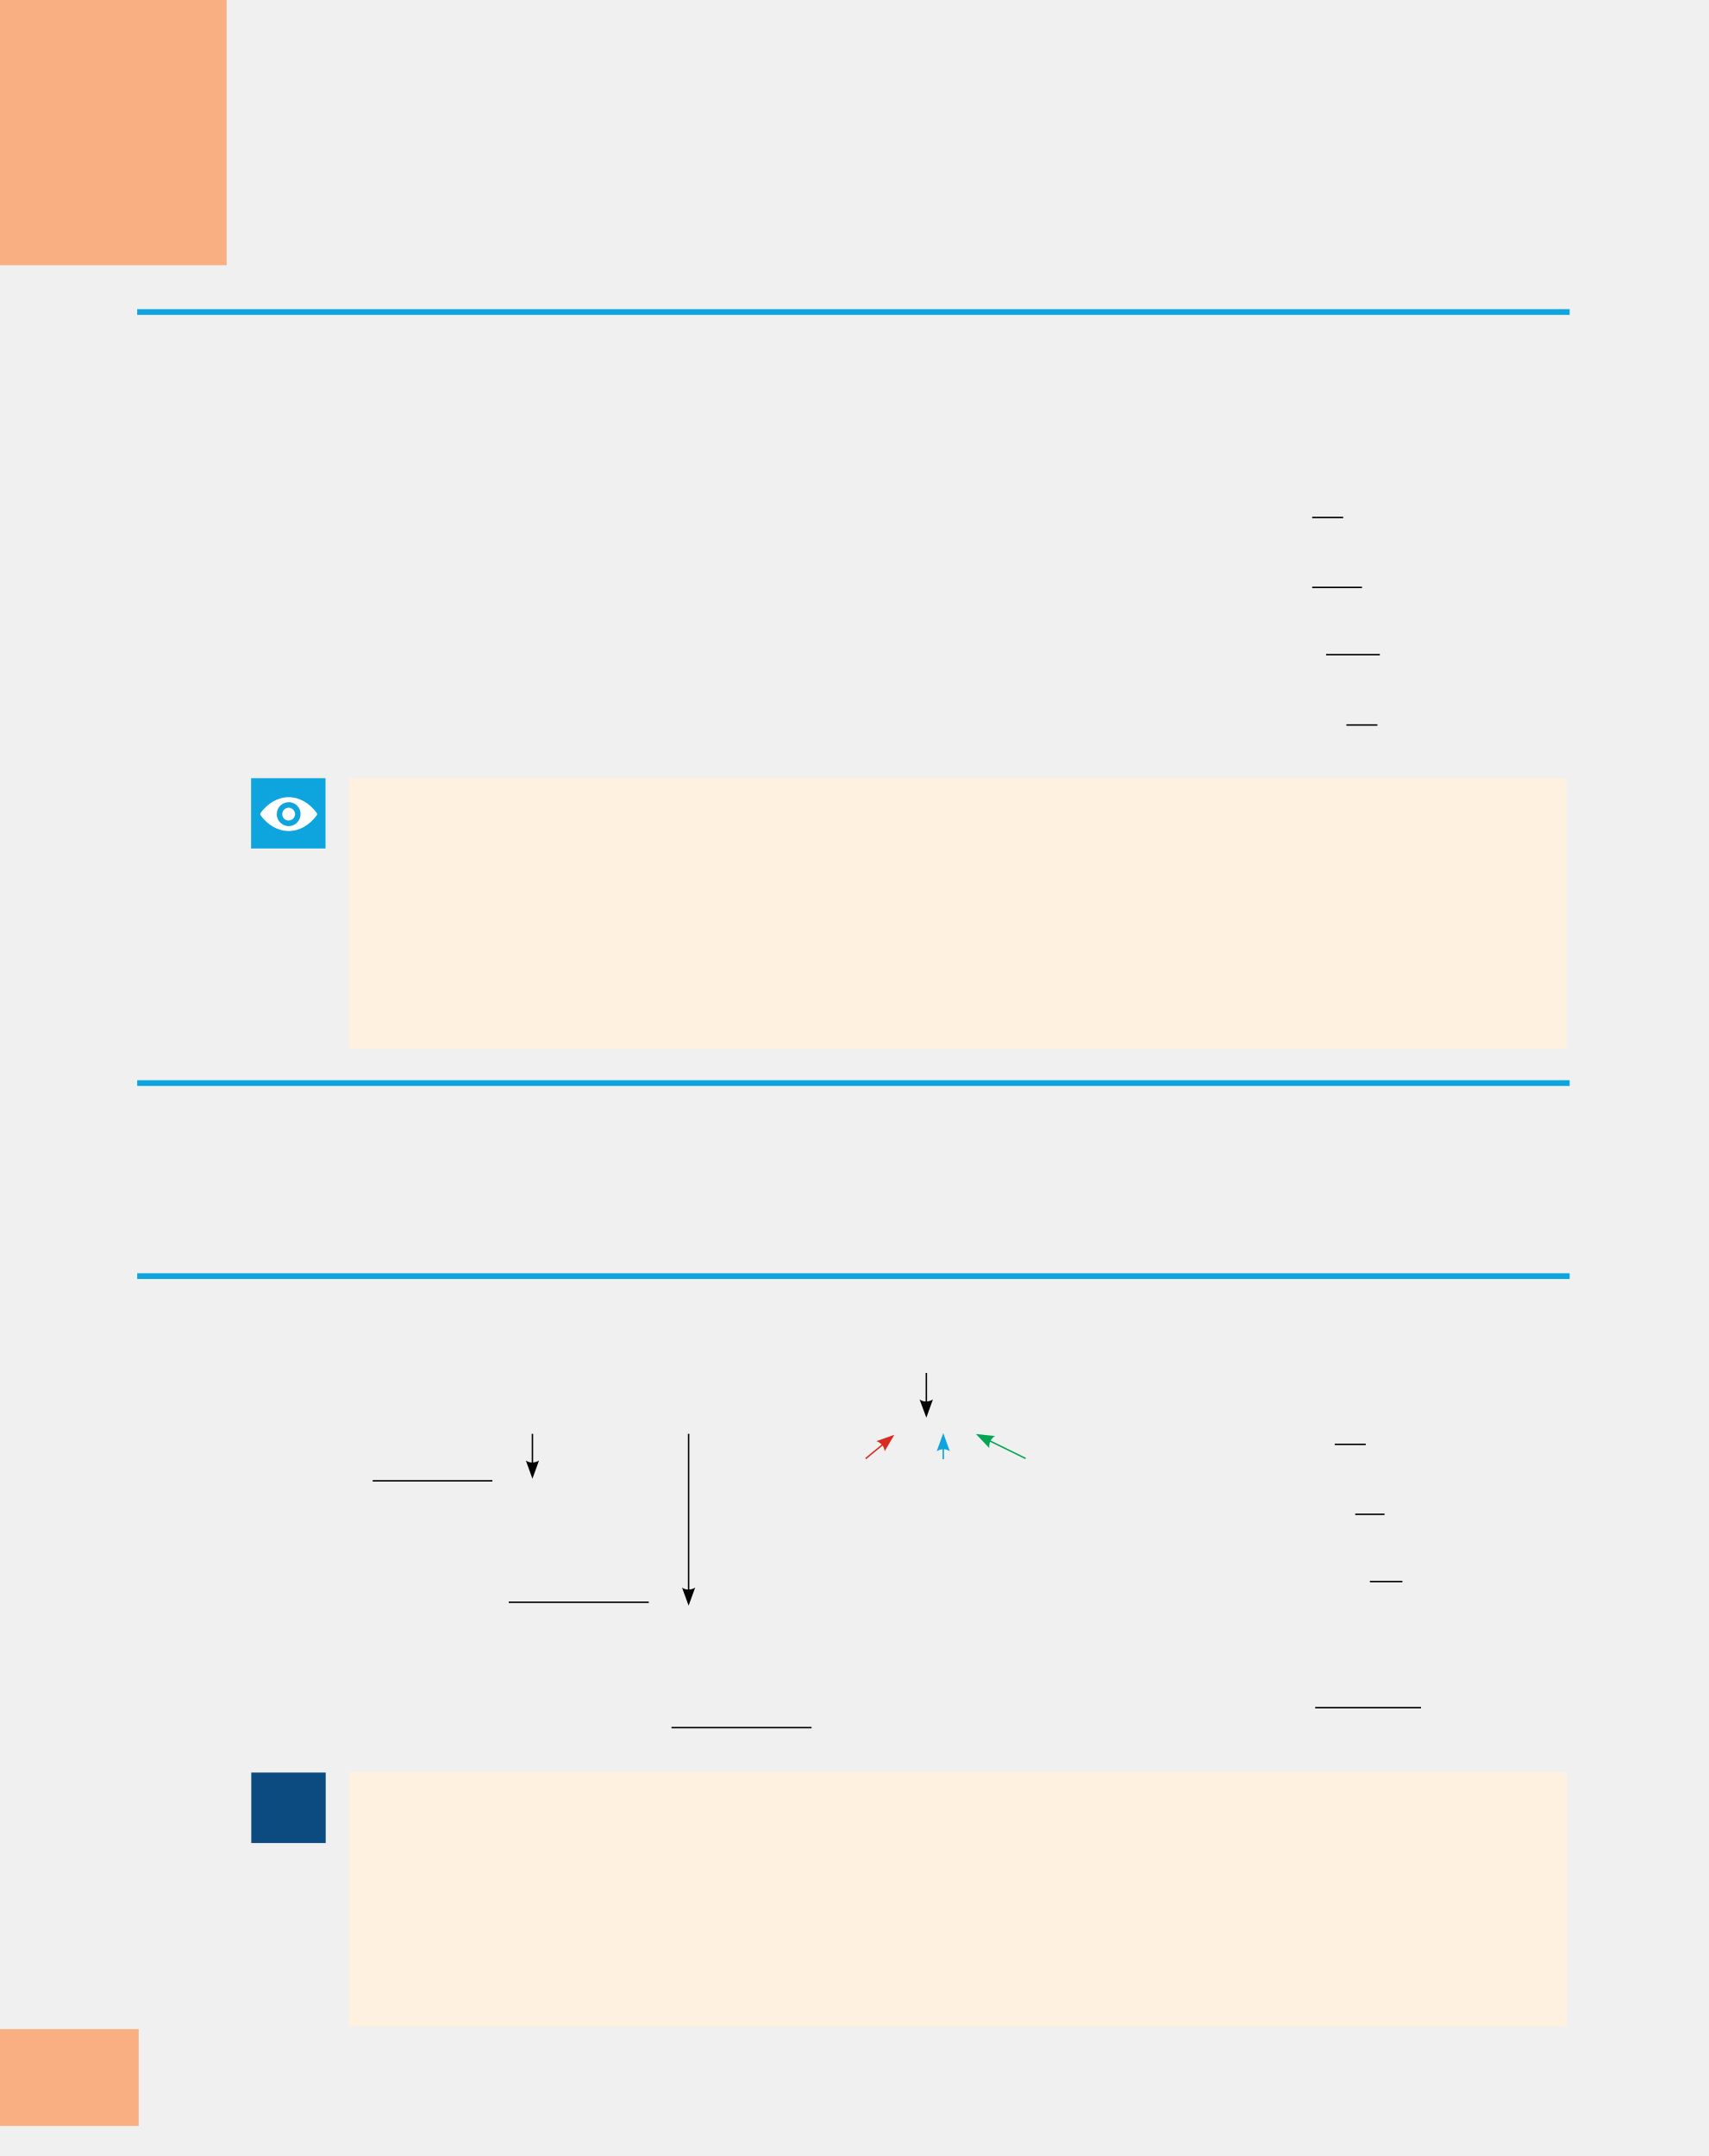
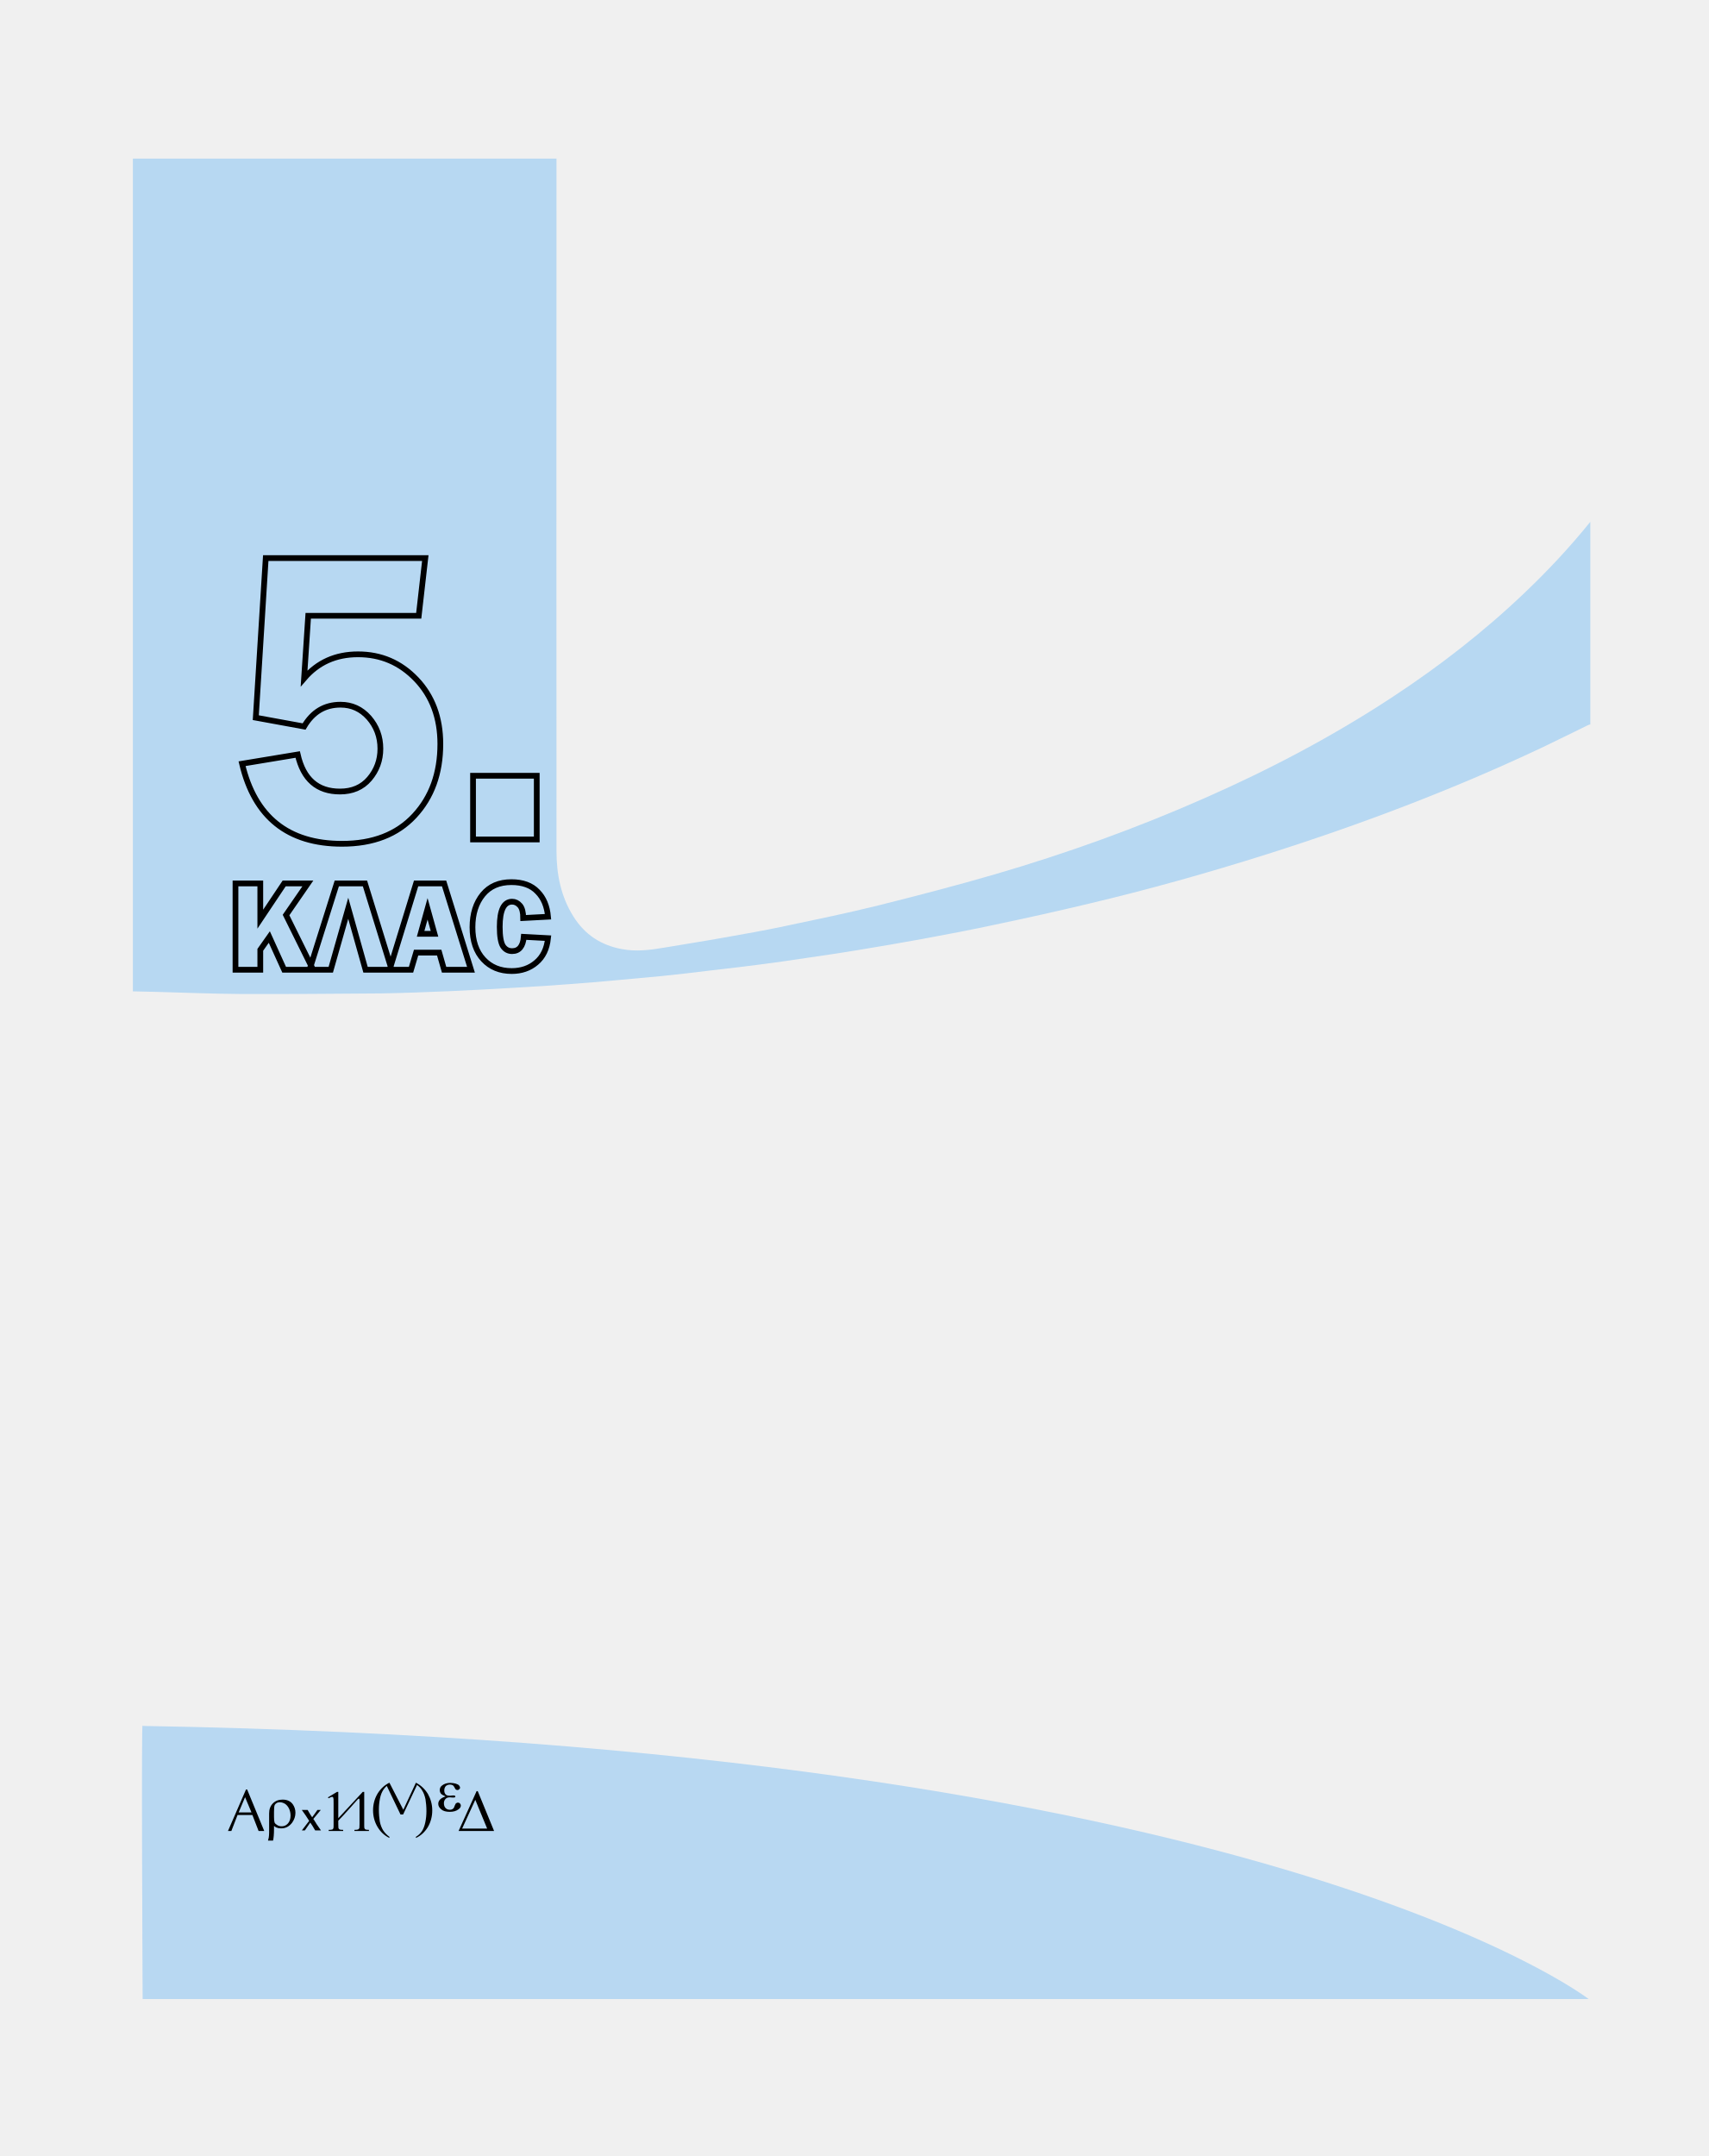
<svg xmlns="http://www.w3.org/2000/svg" viewBox="0 0 909 1147" version="1.1">
  <defs>
-     <clipPath id="c0_6">
-       <path d="M138.5,442.1v-18h30.3v18Z" />
+     <clipPath id="c0_1">
+       <path d="M121.3,979.2V948.4H262.9v30.8Z" />
    </clipPath>
    <style type="text/css">
- .g0_6{
- fill: #FAAF82;
+ .g0_1{
+ fill: #B7D8F2;
}
- .g1_6{
- fill: #FFF1E0;
+ .g1_1{
+ fill: #B8D8F2;
}
- .g2_6{
- fill: #0C4B7F;
- }
- .g3_6{
+ .g2_1{
fill: none;
- stroke: #0EA5DF;
+ stroke: #000;
stroke-width: 3.055;
}
- .g4_6{
- fill: none;
- stroke: #000;
- stroke-width: 0.763;
- }
- .g5_6{
+ .g3_1{
fill: #000;
- }
- .g6_6{
- fill: none;
- stroke: #D82C20;
- stroke-width: 0.763;
- }
- .g7_6{
- fill: #D82C20;
- }
- .g8_6{
- fill: none;
- stroke: #0EA5DF;
- stroke-width: 0.763;
- }
- .g9_6{
- fill: #0EA5DF;
- }
- .ga_6{
- fill: none;
- stroke: #00A651;
- stroke-width: 0.763;
- }
- .gb_6{
- fill: #00A651;
- }
- .gc_6{
- fill: #FFF;
}
</style>
  </defs>
-   <path d="M0,1131H73.8v-51.5H0V1131Z" class="g0_6" />
-   <path d="M185.7,1078.2h648V942.8h-648v135.4Z" class="g1_6" />
-   <path d="M133.7,980.5h39.6V943H133.7v37.5Z" class="g2_6" />
-   <path d="M73,166H835.2M73,576.2H835.2M73,678.9H835.2" class="g3_6" />
-   <path d="M0,141.1H120.6V0H0V141.1Z" class="g0_6" />
-   <path d="M698.2,275.3h16.5m-16.5,37.2h26.5m-19.1,35.8h28.6m-17.8,37.4h16.5m-240,344.7v16.5" class="g4_6" />
-   <path d="M492.9,754.2l3.5,-9.7c0,0,-3.5,2.5,-7.1,0l3.6,9.7Z" class="g5_6" />
-   <path d="M460.6,776l9.8,-8.1" class="g6_6" />
-   <path d="M475.9,763.3l-9.6,3.4c0,0,4.1,1.2,4.4,5.4l5.2,-8.8Z" class="g7_6" />
-   <path d="M501.9,776.3v-6.7" class="g8_6" />
-   <path d="M501.9,762.4l-3.5,9.7c0,0,3.5,-2.5,7,0l-3.5,-9.7Z" class="g9_6" />
-   <path d="M525.7,766.1l20,9.8" class="ga_6" />
-   <path d="M519.3,762.9l7.1,7.5c0,0,-.7,-4.3,3.1,-6.4l-10.2,-1.1Z" class="gb_6" />
-   <path d="M198.3,787.8H262m8.7,64.6h74.5M283.3,762.8v16.6" class="g4_6" />
-   <path d="M283.3,786.7l3.5,-9.7c0,0,-3.5,2.4,-7,0l3.5,9.7Z" class="g5_6" />
-   <path d="M366.4,762.8V847" class="g4_6" />
-   <path d="M366.4,854.2l3.5,-9.6c0,0,-3.5,2.4,-7,0l3.5,9.6Z" class="g5_6" />
-   <path d="M357.3,919.1h74.5M710.2,768.4h16.5m-5.6,37.2h15.6m-7.8,35.8h17.3m-46.4,67.1h56.3" class="g4_6" />
-   <path d="M185.6,558H833.5V414H185.6V558Z" class="g1_6" />
-   <path d="M133.6,451.4h39.6V414H133.6v37.4Z" class="g9_6" />
-   <path clip-path="url(#c0_6)" d="M153.8,436.5c-2,.2,-3.8,-1.5,-3.6,-3.6c.1,-1.7,1.5,-3.1,3.2,-3.2c2,-.1,3.7,1.6,3.6,3.6c-.1,1.7,-1.5,3.1,-3.2,3.2m.2,3c-3.8,.2,-7,-3,-6.7,-6.8c.2,-3.2,2.7,-5.7,5.9,-5.9c3.8,-.3,7,2.9,6.7,6.7c-.2,3.2,-2.7,5.8,-5.9,6m-.4,-15.4c-5.8,0,-11,3.2,-14.9,8.3c-.3,.4,-.3,1,0,1.4c3.9,5.2,9.1,8.3,14.9,8.3c5.8,0,11,-3.1,14.9,-8.3c.3,-.4,.3,-1,0,-1.4c-3.9,-5.1,-9.1,-8.3,-14.9,-8.3Z" class="gc_6" />
+   <path d="M296.1,84.4c0,.7,0,1.4,0,2.1c0,122.1,-.1,244.2,0,366.3c0,12.4,2.4,24.2,8.9,34.6c6.2,10,15,15.5,25.8,17.5c7.7,1.5,15.3,.5,22.9,-.8c10.5,-1.8,21,-3.4,31.5,-5.3c10.8,-1.9,21.6,-3.8,32.4,-6.1c16.6,-3.5,33.2,-6.9,49.7,-11c20.8,-5.2,41.6,-10.6,62.2,-16.6c38,-11.1,75.3,-24.5,111.7,-40.6c34.5,-15.2,68,-32.8,99.9,-53.8c24.8,-16.3,48.3,-34.5,70.1,-55.3c12.4,-11.8,24.1,-24.3,35,-37.8V385.4c-.4,.1,-.9,.2,-1.3,.4c-8.2,4,-16.4,8.1,-24.6,12c-47.5,22.4,-96.2,40.8,-145.7,56.5c-31.6,10,-63.3,18.9,-95.4,26.5c-16.7,4,-33.4,7.7,-50.1,11.2c-12.9,2.8,-25.8,5.2,-38.7,7.6c-11.4,2.1,-22.8,4,-34.2,5.9c-9,1.5,-17.9,2.8,-26.9,4.1c-8.5,1.3,-17,2.5,-25.5,3.6c-8.6,1.1,-17.2,2.1,-25.8,3.1c-8.7,1.1,-17.5,2.1,-26.3,3c-7.5,.7,-15.2,1.4,-22.8,2.1c-8.8,.8,-17.6,1.6,-26.4,2.2c-9.1,.7,-18.2,1.3,-27.3,1.8c-11.9,.7,-23.9,1.4,-35.8,1.9c-12.2,.5,-24.4,1,-36.6,1.2c-25.1,.2,-50.2,.4,-75.3,.3c-14.6,-.1,-29.1,-.7,-43.7,-1.1c-4.3,-.1,-8.7,-.2,-13.1,-.3V84.4Z" class="g0_1" />
+   <path d="M75.9,918.2c-.8,-9.4,0,145.3,0,145.3H845.3c0,0,-174,-135.2,-769.4,-145.3Z" class="g1_1" />
+   <path d="M226.3,296.9H141.4l-5.3,84.9l25.7,4.7c4.6,-7.8,11,-11.6,19.4,-11.6c6,0,11,2.3,15.1,6.9c4,4.6,6.1,10.1,6.1,16.5c0,6.2,-2,11.5,-5.8,16c-3.9,4.6,-9.2,6.8,-15.7,6.8c-12,0,-19.5,-6.5,-22.5,-19.7l-29.6,4.9c6.7,28.4,24.5,42.6,53.2,42.6c16.5,0,29.3,-5,38.5,-14.9c9.2,-9.9,13.8,-22.6,13.8,-38.2c0,-14,-4.3,-25.5,-12.8,-34.4c-8.5,-8.9,-18.8,-13.3,-31,-13.3c-11.9,0,-21.4,4.3,-28.7,12.8L164,327.6h58.8l3.5,-30.7Zm59.3,115.8H251.7v33.9h33.9V412.7ZM152.2,486.8L163.8,470H151.2l-12.7,19V470H125.3v45.9h13.2V505.3l4.8,-6.8l7.9,17.4h15.4L152.2,486.8Zm33.1,-3.6l9.2,32.7h13.9L194.2,470h-15l-14.5,45.9H176l9.3,-32.7Zm65.3,32.7L236.3,470H221.4l-14.1,45.9h11.4l2.7,-9.1h12.3l2.6,9.1h14.3ZM227.5,483.5l3.7,13.3h-7.4l3.7,-13.3Zm45,22.5c-2.1,0,-3.7,-.9,-4.9,-2.7c-1.1,-1.8,-1.7,-5.2,-1.7,-10.2c0,-8.9,2.2,-13.4,6.6,-13.4c1.6,0,3,.7,4.2,2.1c1.1,1.3,1.7,3.6,1.7,6.6l13.2,-.7c-.5,-5.5,-2.3,-10,-5.6,-13.3c-3.2,-3.4,-7.9,-5.1,-13.9,-5.1c-6.5,0,-11.6,2.2,-15.2,6.6c-3.6,4.4,-5.5,10.2,-5.5,17.4c0,7.3,2,13,5.8,17.1c3.8,4.1,8.8,6.2,15.1,6.2c5.1,0,9.5,-1.5,13,-4.5c3.6,-3,5.7,-7.3,6.3,-13l-12.9,-.7c-.4,5,-2.5,7.6,-6.2,7.6Z" class="g2_1" />
+   <path d="M164.5,968.7c-.4,-.6,-1,-1.5,-1.8,-2.8c-.9,-1.2,-1.5,-2.1,-1.9,-2.7l-.2,-.3h3.1c0,0,1.5,2.7,2.4,3.9c1,-1.3,2.8,-3.9,2.8,-3.9h1.8l-.1,.1c-1.3,1.6,-2.6,3.1,-3.9,4.7c.2,.2,.5,.6,.8,1.2c.4,.6,.7,1,.8,1.3l1.6,2.3l.9,1.3h-3.1c0,0,-.9,-1.6,-1.6,-2.7c-.4,-.5,-.7,-1,-1,-1.5c-1,1.4,-2.9,4.2,-2.9,4.2h-1.6c0,0,2.6,-3.4,3.9,-5.1Z" class="g3_1" />
+   <path clip-path="url(#c0_1)" d="M259.2,972.8l-6.3,-15.3l-7,15.3Zm-5,-19.9l8.7,21.2H244l9.6,-21.2Z" class="g3_1" />
+   <path d="M237.1,955.7c-1.2,-.5,-2.1,-1,-2.5,-1.5c-.4,-.5,-.6,-1.2,-.6,-1.9c0,-1,.4,-1.8,1.2,-2.4c1.1,-.9,2.6,-1.4,4.4,-1.4c1.1,0,2.1,.2,2.9,.4c.9,.3,1.5,.6,1.8,1c.3,.4,.5,.8,.5,1.1c0,.4,-.2,.7,-.5,.9c-.2,.3,-.5,.4,-.9,.4c-.6,0,-1.1,-.3,-1.4,-1.1c-.4,-.7,-.7,-1.2,-1,-1.4c-.4,-.2,-.9,-.4,-1.5,-.4c-1,0,-1.7,.3,-2.3,.8c-.5,.6,-.8,1.3,-.8,2.3c0,.9,.2,1.6,.7,2.1c.4,.5,1.1,.7,1.9,.7c.3,0,.6,0,.9,0c.5,-.1,.9,-.1,1.2,-.1c.5,0,.8,0,.9,.1c.2,.2,.3,.3,.3,.5c0,.1,-.1,.2,-.2,.3c-.2,.2,-.5,.2,-1,.2c-.1,0,-.3,0,-.5,0c-.6,-.1,-1,-.1,-1.4,-.1c-.9,0,-1.6,.3,-2.1,.8c-.6,.6,-.9,1.4,-.9,2.3c0,1.1,.3,2,.9,2.6c.6,.6,1.3,.9,2.3,.9c.7,0,1.3,-.2,1.8,-.7c.3,-.2,.5,-.8,.8,-1.6c.3,-.5,.4,-.9,.5,-1c.4,-.3,.7,-.5,1.1,-.5c.5,0,.8,.1,1.1,.4c.3,.4,.5,.7,.5,1.2c0,.7,-.4,1.4,-1.3,2c-1.2,.9,-2.7,1.3,-4.6,1.3c-1.9,0,-3.5,-.4,-4.5,-1.3c-1.1,-.9,-1.6,-1.9,-1.6,-2.9c0,-.8,.2,-1.5,.8,-2.2c.6,-.7,1.6,-1.3,3.1,-1.8Z" class="g3_1" />
+   <path d="M133.8,964.2l-3.4,-8.1l-3.4,8.1ZM130.9,952h.6l9.1,22.1h-3l-3.3,-8.5h-7.9l-3.3,8.5h-1.8Z" class="g3_1" />
+   <path d="M145.8,966.6c0,1.4,.1,2.4,.3,3c.3,.6,.8,1,1.5,1.4c.6,.4,1.4,.6,2.3,.6c1.3,0,2.4,-.5,3.3,-1.5c.9,-1,1.4,-2.4,1.4,-4.2c0,-1.4,-.3,-2.6,-.8,-3.7c-.6,-1.2,-1.3,-2,-2.2,-2.6c-.9,-.5,-1.8,-.8,-2.7,-.8c-1.3,0,-2.1,.5,-2.7,1.4c-.3,.6,-.4,1.8,-.4,3.7Zm0,4.8v1.8c0,2.6,-.2,4.6,-.5,6h-2.7c.2,-.7,.3,-1.2,.4,-1.6c.1,-.7,.2,-1.6,.2,-2.7V964.8c0,-2.2,.6,-4,2,-5.4c1.4,-1.4,3.1,-2,5.2,-2c2.3,0,4.2,.8,5.4,2.5c.9,1.3,1.4,2.8,1.4,4.5c0,1.9,-.6,3.6,-1.7,5.2c-1.6,2.1,-3.5,3.1,-5.9,3.1c-.8,0,-1.6,-.1,-2.3,-.4c-.5,-.1,-1,-.5,-1.5,-.9Z" class="g3_1" />
+   <path d="M194.5,973.3c-.3,-.2,-.5,-.4,-.6,-.7c-.1,-.2,-.1,-1,-.1,-2.1V953.3H193l-13,14v-14h-.7l-4.8,2.9l.3,.5c1,-.5,1.7,-.9,2.2,-.7c.6,.2,.5,2,.5,3.5v11c0,1.2,0,1.9,-.1,2.1c-.1,.3,-.3,.6,-.6,.7c-.3,.1,-.9,.2,-1.9,.2v.6h7.7v-.6c-.9,0,-1.6,-.1,-1.9,-.2c-.2,-.2,-.5,-.4,-.6,-.7c0,-.2,-.1,-1,-.1,-2.1v-1.9c2.2,-2.1,10.2,-11.2,10.5,-11.5c1,-.8,.8,.9,.8,2.4v11c0,1.2,-.1,1.9,-.1,2.1c-.2,.3,-.4,.6,-.7,.7c-.3,.1,-.9,.2,-1.9,.2v.6h7.7v-.6c-.9,0,-1.5,-.1,-1.8,-.2Z" class="g3_1" />
+   <path clip-path="url(#c0_1)" d="M227.7,954.4c-1.6,-2.6,-3.7,-4.6,-6.4,-6l-6.7,14.4l-7.4,-14.4c-2.5,1.2,-4.6,3.1,-6.3,5.8c-1.6,2.7,-2.4,5.7,-2.4,8.9c0,3.2,.8,6.1,2.3,8.7c1.6,2.7,3.7,4.7,6.4,6v-.6c-1.4,-1,-2.5,-2.2,-3.3,-3.4c-.8,-1.3,-1.4,-2.8,-1.8,-4.7c-.3,-1.9,-.5,-4,-.5,-6.4c0,-2.1,.2,-4,.6,-6c.4,-1.9,1,-3.4,1.9,-4.7c.5,-.7,1.1,-1.4,1.7,-1.9c1.2,2.7,7.2,14.8,7.3,15.2h1.4c.2,-.5,6,-12.8,7.4,-15.7c1.1,.8,2.1,1.8,2.7,2.9c.8,1.2,1.4,2.8,1.8,4.7c.3,1.9,.5,4,.5,6.3c0,2.1,-.2,4.1,-.6,6c-.4,1.9,-1,3.5,-1.8,4.7c-.9,1.3,-1.9,2.2,-3.2,3v.6c2.5,-1.1,4.7,-3.1,6.3,-5.7c1.6,-2.7,2.4,-5.7,2.4,-9c0,-3.1,-.8,-6,-2.3,-8.7Z" class="g3_1" />
</svg>
